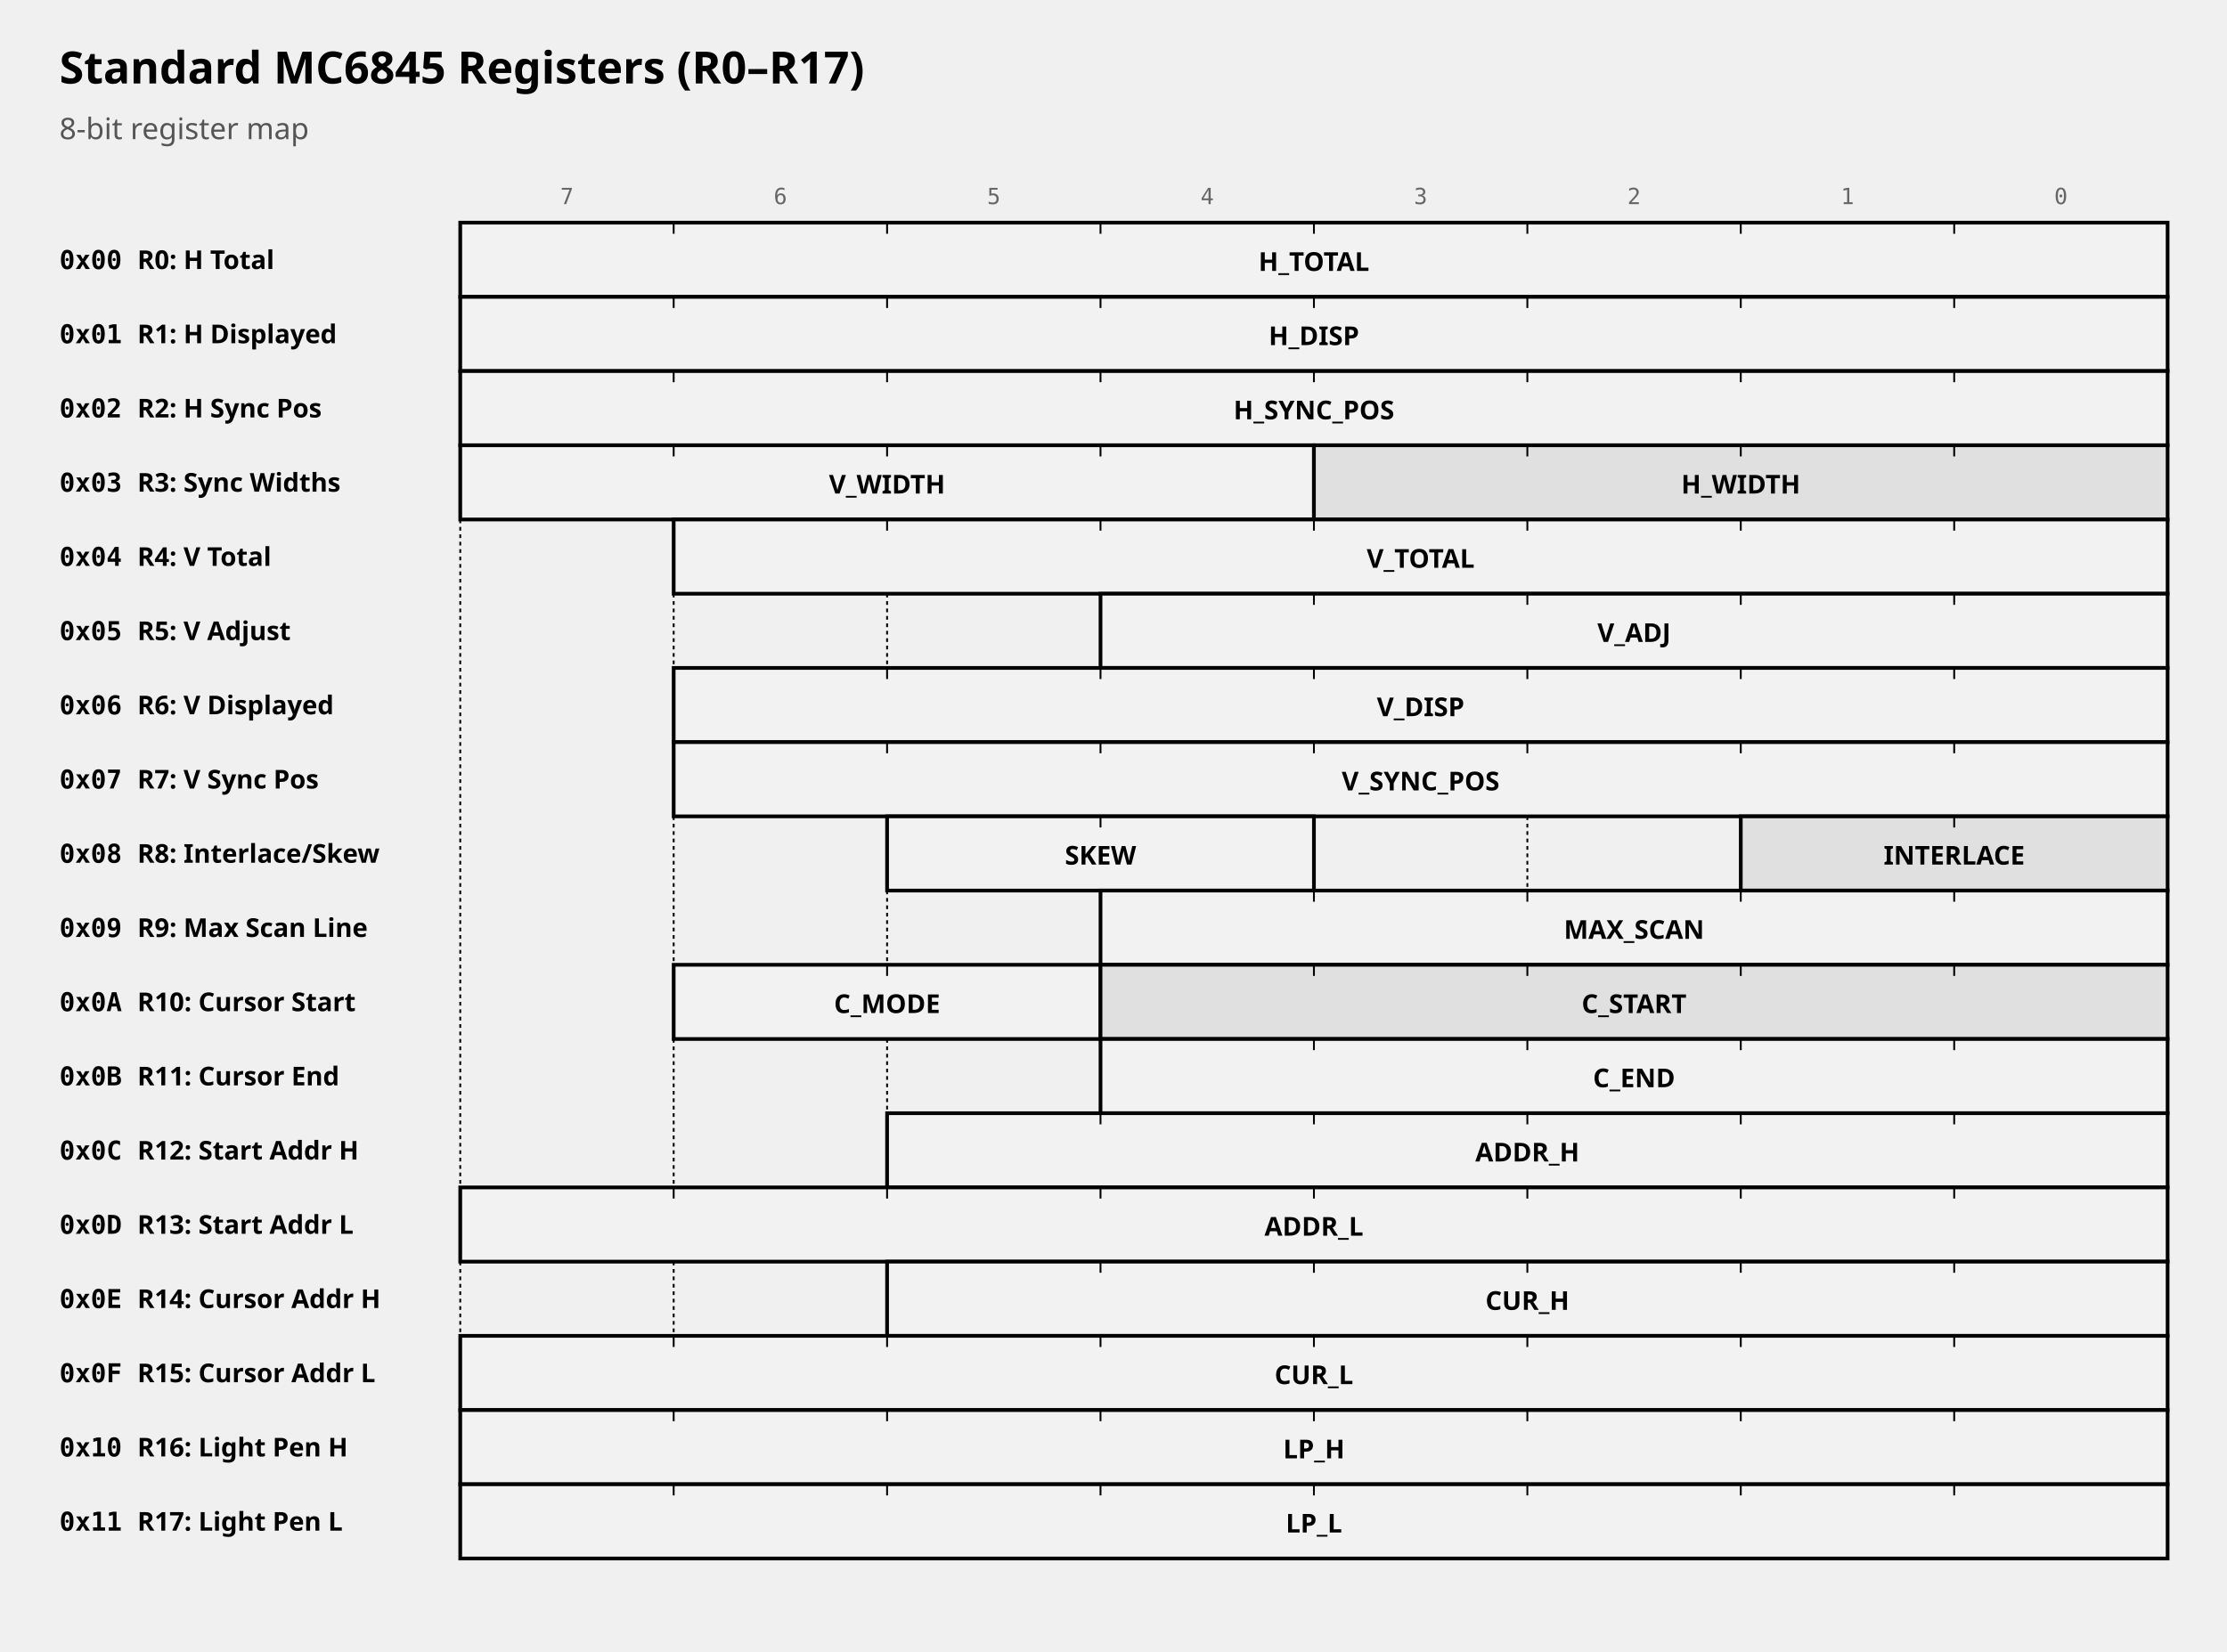
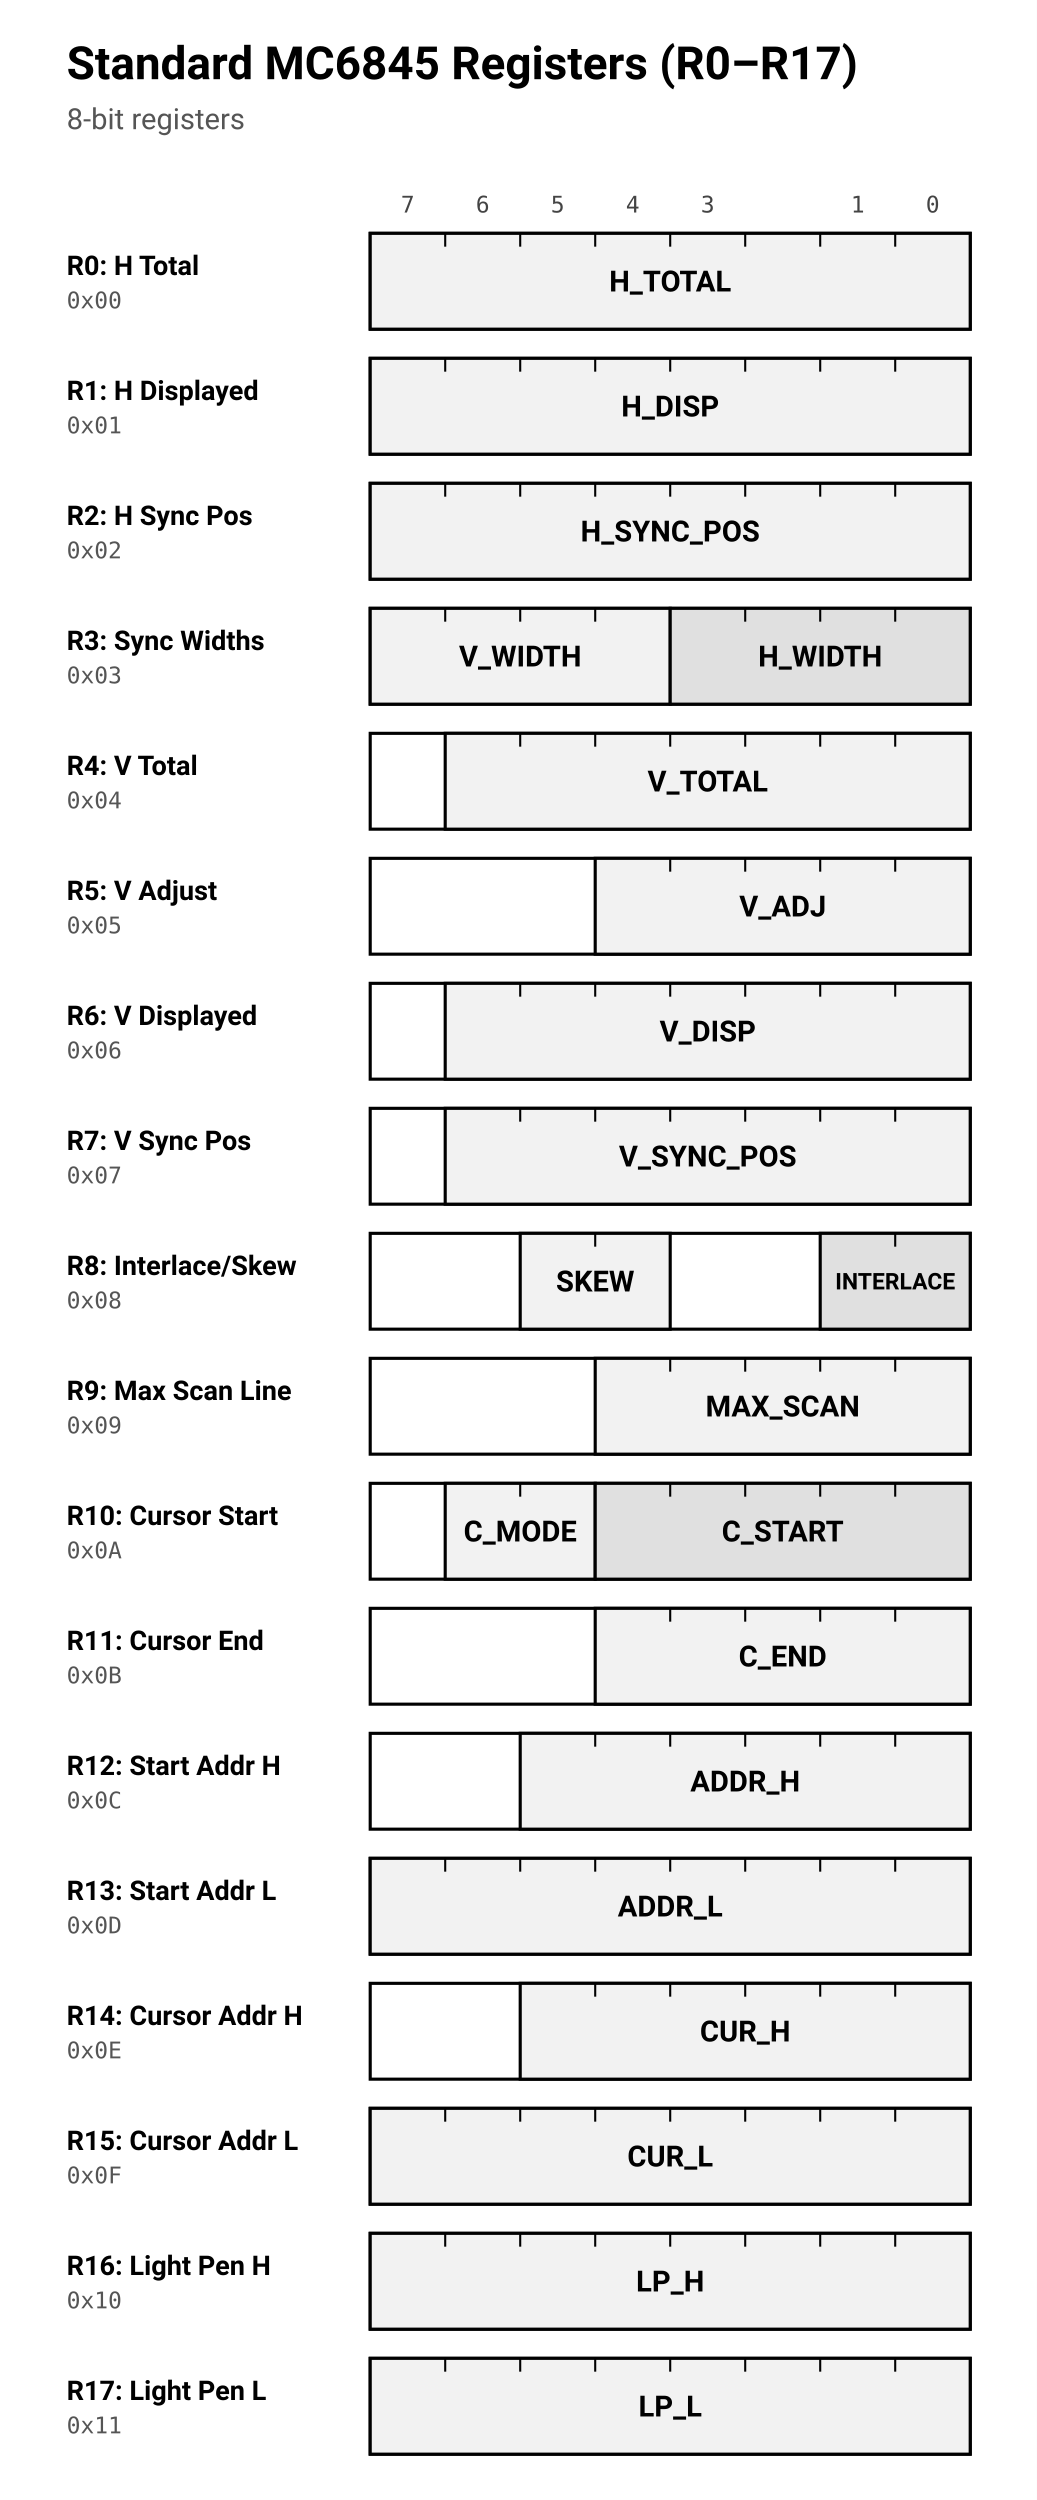
- <svg xmlns="http://www.w3.org/2000/svg" width="1200" height="890" viewBox="0 0 1200 890" style="background: #FFFFFF; font-family: -apple-system, BlinkMacSystemFont, 'Segoe UI', Roboto, Helvetica, Arial, sans-serif;">
-   <text x="32" y="45" style="font: 700 24px sans-serif; fill: #000000;">Standard MC6845 Registers (R0–R17)</text>
-   <text x="32" y="75" style="font: 16px sans-serif; fill: #555555;">8-bit register map</text>
-   <text x="305.5" y="110" text-anchor="middle" style="font: 12px monospace; fill:#666;">7</text>
-   <line x1="248.0" y1="120" x2="248.0" y2="840" stroke="#000000" stroke-dasharray="2,2" stroke-width="1" />
-   <text x="420.5" y="110" text-anchor="middle" style="font: 12px monospace; fill:#666;">6</text>
-   <line x1="363.0" y1="120" x2="363.0" y2="840" stroke="#000000" stroke-dasharray="2,2" stroke-width="1" />
-   <text x="535.5" y="110" text-anchor="middle" style="font: 12px monospace; fill:#666;">5</text>
-   <line x1="478.0" y1="120" x2="478.0" y2="840" stroke="#000000" stroke-dasharray="2,2" stroke-width="1" />
-   <text x="650.5" y="110" text-anchor="middle" style="font: 12px monospace; fill:#666;">4</text>
-   <line x1="593.0" y1="120" x2="593.0" y2="840" stroke="#000000" stroke-dasharray="2,2" stroke-width="1" />
-   <text x="765.5" y="110" text-anchor="middle" style="font: 12px monospace; fill:#666;">3</text>
-   <line x1="708.0" y1="120" x2="708.0" y2="840" stroke="#000000" stroke-dasharray="2,2" stroke-width="1" />
-   <text x="880.5" y="110" text-anchor="middle" style="font: 12px monospace; fill:#666;">2</text>
-   <line x1="823.0" y1="120" x2="823.0" y2="840" stroke="#000000" stroke-dasharray="2,2" stroke-width="1" />
-   <text x="995.5" y="110" text-anchor="middle" style="font: 12px monospace; fill:#666;">1</text>
-   <line x1="938.0" y1="120" x2="938.0" y2="840" stroke="#000000" stroke-dasharray="2,2" stroke-width="1" />
-   <text x="1110.5" y="110" text-anchor="middle" style="font: 12px monospace; fill:#666;">0</text>
-   <line x1="1053.0" y1="120" x2="1053.0" y2="840" stroke="#000000" stroke-dasharray="2,2" stroke-width="1" />
-   <line x1="1168.0" y1="120" x2="1168.0" y2="840" stroke="#000000" stroke-dasharray="2,2" stroke-width="1" />
-   <text x="32" y="145.0" style="font: 700 14px monospace;">0x00</text>
-   <text x="74" y="145.0" style="font: 700 14px sans-serif;">R0: H Total</text>
-   <rect x="248.0" y="120" width="920.0" height="40" fill="#F2F2F2" stroke="#000000" stroke-width="2" />
-   <text x="708.0" y="146.0" text-anchor="middle" style="font: 700 14px sans-serif;">H_TOTAL</text>
-   <line x1="1053.0" y1="120" x2="1053.0" y2="126.0" stroke="#000000" stroke-width="1" />
-   <line x1="938.0" y1="120" x2="938.0" y2="126.0" stroke="#000000" stroke-width="1" />
-   <line x1="823.0" y1="120" x2="823.0" y2="126.0" stroke="#000000" stroke-width="1" />
-   <line x1="708.0" y1="120" x2="708.0" y2="126.0" stroke="#000000" stroke-width="1" />
-   <line x1="593.0" y1="120" x2="593.0" y2="126.0" stroke="#000000" stroke-width="1" />
-   <line x1="478.0" y1="120" x2="478.0" y2="126.0" stroke="#000000" stroke-width="1" />
-   <line x1="363.0" y1="120" x2="363.0" y2="126.0" stroke="#000000" stroke-width="1" />
-   <line x1="248.0" y1="120" x2="248.0" y2="126.0" stroke="#000000" stroke-width="1" />
-   <line x1="1168.0" y1="120" x2="1168.0" y2="126.0" stroke="#000000" stroke-width="1" />
-   <text x="32" y="185.0" style="font: 700 14px monospace;">0x01</text>
-   <text x="74" y="185.0" style="font: 700 14px sans-serif;">R1: H Displayed</text>
-   <rect x="248.0" y="160" width="920.0" height="40" fill="#F2F2F2" stroke="#000000" stroke-width="2" />
-   <text x="708.0" y="186.0" text-anchor="middle" style="font: 700 14px sans-serif;">H_DISP</text>
-   <line x1="1053.0" y1="160" x2="1053.0" y2="166.0" stroke="#000000" stroke-width="1" />
-   <line x1="938.0" y1="160" x2="938.0" y2="166.0" stroke="#000000" stroke-width="1" />
-   <line x1="823.0" y1="160" x2="823.0" y2="166.0" stroke="#000000" stroke-width="1" />
-   <line x1="708.0" y1="160" x2="708.0" y2="166.0" stroke="#000000" stroke-width="1" />
-   <line x1="593.0" y1="160" x2="593.0" y2="166.0" stroke="#000000" stroke-width="1" />
-   <line x1="478.0" y1="160" x2="478.0" y2="166.0" stroke="#000000" stroke-width="1" />
-   <line x1="363.0" y1="160" x2="363.0" y2="166.0" stroke="#000000" stroke-width="1" />
-   <line x1="248.0" y1="160" x2="248.0" y2="166.0" stroke="#000000" stroke-width="1" />
-   <line x1="1168.0" y1="160" x2="1168.0" y2="166.0" stroke="#000000" stroke-width="1" />
-   <text x="32" y="225.0" style="font: 700 14px monospace;">0x02</text>
-   <text x="74" y="225.0" style="font: 700 14px sans-serif;">R2: H Sync Pos</text>
-   <rect x="248.0" y="200" width="920.0" height="40" fill="#F2F2F2" stroke="#000000" stroke-width="2" />
-   <text x="708.0" y="226.0" text-anchor="middle" style="font: 700 14px sans-serif;">H_SYNC_POS</text>
-   <line x1="1053.0" y1="200" x2="1053.0" y2="206.0" stroke="#000000" stroke-width="1" />
-   <line x1="938.0" y1="200" x2="938.0" y2="206.0" stroke="#000000" stroke-width="1" />
-   <line x1="823.0" y1="200" x2="823.0" y2="206.0" stroke="#000000" stroke-width="1" />
-   <line x1="708.0" y1="200" x2="708.0" y2="206.0" stroke="#000000" stroke-width="1" />
-   <line x1="593.0" y1="200" x2="593.0" y2="206.0" stroke="#000000" stroke-width="1" />
-   <line x1="478.0" y1="200" x2="478.0" y2="206.0" stroke="#000000" stroke-width="1" />
-   <line x1="363.0" y1="200" x2="363.0" y2="206.0" stroke="#000000" stroke-width="1" />
-   <line x1="248.0" y1="200" x2="248.0" y2="206.0" stroke="#000000" stroke-width="1" />
-   <line x1="1168.0" y1="200" x2="1168.0" y2="206.0" stroke="#000000" stroke-width="1" />
-   <text x="32" y="265.0" style="font: 700 14px monospace;">0x03</text>
-   <text x="74" y="265.0" style="font: 700 14px sans-serif;">R3: Sync Widths</text>
-   <rect x="248.0" y="240" width="460.0" height="40" fill="#F2F2F2" stroke="#000000" stroke-width="2" />
-   <text x="478.0" y="266.0" text-anchor="middle" style="font: 700 14px sans-serif;">V_WIDTH</text>
-   <rect x="708.0" y="240" width="460.0" height="40" fill="#E0E0E0" stroke="#000000" stroke-width="2" />
-   <text x="938.0" y="266.0" text-anchor="middle" style="font: 700 14px sans-serif;">H_WIDTH</text>
-   <line x1="593.0" y1="240" x2="593.0" y2="246.0" stroke="#000000" stroke-width="1" />
-   <line x1="478.0" y1="240" x2="478.0" y2="246.0" stroke="#000000" stroke-width="1" />
-   <line x1="363.0" y1="240" x2="363.0" y2="246.0" stroke="#000000" stroke-width="1" />
-   <line x1="248.0" y1="240" x2="248.0" y2="246.0" stroke="#000000" stroke-width="1" />
-   <line x1="708.0" y1="240" x2="708.0" y2="246.0" stroke="#000000" stroke-width="1" />
-   <line x1="1053.0" y1="240" x2="1053.0" y2="246.0" stroke="#000000" stroke-width="1" />
-   <line x1="938.0" y1="240" x2="938.0" y2="246.0" stroke="#000000" stroke-width="1" />
-   <line x1="823.0" y1="240" x2="823.0" y2="246.0" stroke="#000000" stroke-width="1" />
-   <line x1="708.0" y1="240" x2="708.0" y2="246.0" stroke="#000000" stroke-width="1" />
-   <line x1="1168.0" y1="240" x2="1168.0" y2="246.0" stroke="#000000" stroke-width="1" />
-   <text x="32" y="305.0" style="font: 700 14px monospace;">0x04</text>
-   <text x="74" y="305.0" style="font: 700 14px sans-serif;">R4: V Total</text>
-   <rect x="363.0" y="280" width="805.0" height="40" fill="#F2F2F2" stroke="#000000" stroke-width="2" />
-   <text x="765.5" y="306.0" text-anchor="middle" style="font: 700 14px sans-serif;">V_TOTAL</text>
-   <line x1="1053.0" y1="280" x2="1053.0" y2="286.0" stroke="#000000" stroke-width="1" />
-   <line x1="938.0" y1="280" x2="938.0" y2="286.0" stroke="#000000" stroke-width="1" />
-   <line x1="823.0" y1="280" x2="823.0" y2="286.0" stroke="#000000" stroke-width="1" />
-   <line x1="708.0" y1="280" x2="708.0" y2="286.0" stroke="#000000" stroke-width="1" />
-   <line x1="593.0" y1="280" x2="593.0" y2="286.0" stroke="#000000" stroke-width="1" />
-   <line x1="478.0" y1="280" x2="478.0" y2="286.0" stroke="#000000" stroke-width="1" />
-   <line x1="363.0" y1="280" x2="363.0" y2="286.0" stroke="#000000" stroke-width="1" />
-   <line x1="1168.0" y1="280" x2="1168.0" y2="286.0" stroke="#000000" stroke-width="1" />
-   <text x="32" y="345.0" style="font: 700 14px monospace;">0x05</text>
-   <text x="74" y="345.0" style="font: 700 14px sans-serif;">R5: V Adjust</text>
-   <rect x="593.0" y="320" width="575.0" height="40" fill="#F2F2F2" stroke="#000000" stroke-width="2" />
-   <text x="880.5" y="346.0" text-anchor="middle" style="font: 700 14px sans-serif;">V_ADJ</text>
-   <line x1="1053.0" y1="320" x2="1053.0" y2="326.0" stroke="#000000" stroke-width="1" />
-   <line x1="938.0" y1="320" x2="938.0" y2="326.0" stroke="#000000" stroke-width="1" />
-   <line x1="823.0" y1="320" x2="823.0" y2="326.0" stroke="#000000" stroke-width="1" />
-   <line x1="708.0" y1="320" x2="708.0" y2="326.0" stroke="#000000" stroke-width="1" />
-   <line x1="593.0" y1="320" x2="593.0" y2="326.0" stroke="#000000" stroke-width="1" />
-   <line x1="1168.0" y1="320" x2="1168.0" y2="326.0" stroke="#000000" stroke-width="1" />
-   <text x="32" y="385.0" style="font: 700 14px monospace;">0x06</text>
-   <text x="74" y="385.0" style="font: 700 14px sans-serif;">R6: V Displayed</text>
-   <rect x="363.0" y="360" width="805.0" height="40" fill="#F2F2F2" stroke="#000000" stroke-width="2" />
-   <text x="765.5" y="386.0" text-anchor="middle" style="font: 700 14px sans-serif;">V_DISP</text>
-   <line x1="1053.0" y1="360" x2="1053.0" y2="366.0" stroke="#000000" stroke-width="1" />
-   <line x1="938.0" y1="360" x2="938.0" y2="366.0" stroke="#000000" stroke-width="1" />
-   <line x1="823.0" y1="360" x2="823.0" y2="366.0" stroke="#000000" stroke-width="1" />
-   <line x1="708.0" y1="360" x2="708.0" y2="366.0" stroke="#000000" stroke-width="1" />
-   <line x1="593.0" y1="360" x2="593.0" y2="366.0" stroke="#000000" stroke-width="1" />
-   <line x1="478.0" y1="360" x2="478.0" y2="366.0" stroke="#000000" stroke-width="1" />
-   <line x1="363.0" y1="360" x2="363.0" y2="366.0" stroke="#000000" stroke-width="1" />
-   <line x1="1168.0" y1="360" x2="1168.0" y2="366.0" stroke="#000000" stroke-width="1" />
-   <text x="32" y="425.0" style="font: 700 14px monospace;">0x07</text>
-   <text x="74" y="425.0" style="font: 700 14px sans-serif;">R7: V Sync Pos</text>
-   <rect x="363.0" y="400" width="805.0" height="40" fill="#F2F2F2" stroke="#000000" stroke-width="2" />
-   <text x="765.5" y="426.0" text-anchor="middle" style="font: 700 14px sans-serif;">V_SYNC_POS</text>
-   <line x1="1053.0" y1="400" x2="1053.0" y2="406.0" stroke="#000000" stroke-width="1" />
-   <line x1="938.0" y1="400" x2="938.0" y2="406.0" stroke="#000000" stroke-width="1" />
-   <line x1="823.0" y1="400" x2="823.0" y2="406.0" stroke="#000000" stroke-width="1" />
-   <line x1="708.0" y1="400" x2="708.0" y2="406.0" stroke="#000000" stroke-width="1" />
-   <line x1="593.0" y1="400" x2="593.0" y2="406.0" stroke="#000000" stroke-width="1" />
-   <line x1="478.0" y1="400" x2="478.0" y2="406.0" stroke="#000000" stroke-width="1" />
-   <line x1="363.0" y1="400" x2="363.0" y2="406.0" stroke="#000000" stroke-width="1" />
-   <line x1="1168.0" y1="400" x2="1168.0" y2="406.0" stroke="#000000" stroke-width="1" />
-   <text x="32" y="465.0" style="font: 700 14px monospace;">0x08</text>
-   <text x="74" y="465.0" style="font: 700 14px sans-serif;">R8: Interlace/Skew</text>
-   <rect x="478.0" y="440" width="230.0" height="40" fill="#F2F2F2" stroke="#000000" stroke-width="2" />
-   <text x="593.0" y="466.0" text-anchor="middle" style="font: 700 14px sans-serif;">SKEW</text>
-   <rect x="938.0" y="440" width="230.0" height="40" fill="#E0E0E0" stroke="#000000" stroke-width="2" />
-   <text x="1053.0" y="466.0" text-anchor="middle" style="font: 700 14px sans-serif;">INTERLACE</text>
-   <line x1="593.0" y1="440" x2="593.0" y2="446.0" stroke="#000000" stroke-width="1" />
-   <line x1="478.0" y1="440" x2="478.0" y2="446.0" stroke="#000000" stroke-width="1" />
-   <line x1="708.0" y1="440" x2="708.0" y2="446.0" stroke="#000000" stroke-width="1" />
-   <line x1="1053.0" y1="440" x2="1053.0" y2="446.0" stroke="#000000" stroke-width="1" />
-   <line x1="938.0" y1="440" x2="938.0" y2="446.0" stroke="#000000" stroke-width="1" />
-   <line x1="1168.0" y1="440" x2="1168.0" y2="446.0" stroke="#000000" stroke-width="1" />
-   <text x="32" y="505.0" style="font: 700 14px monospace;">0x09</text>
-   <text x="74" y="505.0" style="font: 700 14px sans-serif;">R9: Max Scan Line</text>
-   <rect x="593.0" y="480" width="575.0" height="40" fill="#F2F2F2" stroke="#000000" stroke-width="2" />
-   <text x="880.5" y="506.0" text-anchor="middle" style="font: 700 14px sans-serif;">MAX_SCAN</text>
-   <line x1="1053.0" y1="480" x2="1053.0" y2="486.0" stroke="#000000" stroke-width="1" />
-   <line x1="938.0" y1="480" x2="938.0" y2="486.0" stroke="#000000" stroke-width="1" />
-   <line x1="823.0" y1="480" x2="823.0" y2="486.0" stroke="#000000" stroke-width="1" />
-   <line x1="708.0" y1="480" x2="708.0" y2="486.0" stroke="#000000" stroke-width="1" />
-   <line x1="593.0" y1="480" x2="593.0" y2="486.0" stroke="#000000" stroke-width="1" />
-   <line x1="1168.0" y1="480" x2="1168.0" y2="486.0" stroke="#000000" stroke-width="1" />
-   <text x="32" y="545.0" style="font: 700 14px monospace;">0x0A</text>
-   <text x="74" y="545.0" style="font: 700 14px sans-serif;">R10: Cursor Start</text>
-   <rect x="363.0" y="520" width="230.0" height="40" fill="#F2F2F2" stroke="#000000" stroke-width="2" />
-   <text x="478.0" y="546.0" text-anchor="middle" style="font: 700 14px sans-serif;">C_MODE</text>
-   <rect x="593.0" y="520" width="575.0" height="40" fill="#E0E0E0" stroke="#000000" stroke-width="2" />
-   <text x="880.5" y="546.0" text-anchor="middle" style="font: 700 14px sans-serif;">C_START</text>
-   <line x1="478.0" y1="520" x2="478.0" y2="526.0" stroke="#000000" stroke-width="1" />
-   <line x1="363.0" y1="520" x2="363.0" y2="526.0" stroke="#000000" stroke-width="1" />
-   <line x1="593.0" y1="520" x2="593.0" y2="526.0" stroke="#000000" stroke-width="1" />
-   <line x1="1053.0" y1="520" x2="1053.0" y2="526.0" stroke="#000000" stroke-width="1" />
-   <line x1="938.0" y1="520" x2="938.0" y2="526.0" stroke="#000000" stroke-width="1" />
-   <line x1="823.0" y1="520" x2="823.0" y2="526.0" stroke="#000000" stroke-width="1" />
-   <line x1="708.0" y1="520" x2="708.0" y2="526.0" stroke="#000000" stroke-width="1" />
-   <line x1="593.0" y1="520" x2="593.0" y2="526.0" stroke="#000000" stroke-width="1" />
-   <line x1="1168.0" y1="520" x2="1168.0" y2="526.0" stroke="#000000" stroke-width="1" />
-   <text x="32" y="585.0" style="font: 700 14px monospace;">0x0B</text>
-   <text x="74" y="585.0" style="font: 700 14px sans-serif;">R11: Cursor End</text>
-   <rect x="593.0" y="560" width="575.0" height="40" fill="#F2F2F2" stroke="#000000" stroke-width="2" />
-   <text x="880.5" y="586.0" text-anchor="middle" style="font: 700 14px sans-serif;">C_END</text>
-   <line x1="1053.0" y1="560" x2="1053.0" y2="566.0" stroke="#000000" stroke-width="1" />
-   <line x1="938.0" y1="560" x2="938.0" y2="566.0" stroke="#000000" stroke-width="1" />
-   <line x1="823.0" y1="560" x2="823.0" y2="566.0" stroke="#000000" stroke-width="1" />
-   <line x1="708.0" y1="560" x2="708.0" y2="566.0" stroke="#000000" stroke-width="1" />
-   <line x1="593.0" y1="560" x2="593.0" y2="566.0" stroke="#000000" stroke-width="1" />
-   <line x1="1168.0" y1="560" x2="1168.0" y2="566.0" stroke="#000000" stroke-width="1" />
-   <text x="32" y="625.0" style="font: 700 14px monospace;">0x0C</text>
-   <text x="74" y="625.0" style="font: 700 14px sans-serif;">R12: Start Addr H</text>
-   <rect x="478.0" y="600" width="690.0" height="40" fill="#F2F2F2" stroke="#000000" stroke-width="2" />
-   <text x="823.0" y="626.0" text-anchor="middle" style="font: 700 14px sans-serif;">ADDR_H</text>
-   <line x1="1053.0" y1="600" x2="1053.0" y2="606.0" stroke="#000000" stroke-width="1" />
-   <line x1="938.0" y1="600" x2="938.0" y2="606.0" stroke="#000000" stroke-width="1" />
-   <line x1="823.0" y1="600" x2="823.0" y2="606.0" stroke="#000000" stroke-width="1" />
-   <line x1="708.0" y1="600" x2="708.0" y2="606.0" stroke="#000000" stroke-width="1" />
-   <line x1="593.0" y1="600" x2="593.0" y2="606.0" stroke="#000000" stroke-width="1" />
-   <line x1="478.0" y1="600" x2="478.0" y2="606.0" stroke="#000000" stroke-width="1" />
-   <line x1="1168.0" y1="600" x2="1168.0" y2="606.0" stroke="#000000" stroke-width="1" />
-   <text x="32" y="665.0" style="font: 700 14px monospace;">0x0D</text>
-   <text x="74" y="665.0" style="font: 700 14px sans-serif;">R13: Start Addr L</text>
-   <rect x="248.0" y="640" width="920.0" height="40" fill="#F2F2F2" stroke="#000000" stroke-width="2" />
-   <text x="708.0" y="666.0" text-anchor="middle" style="font: 700 14px sans-serif;">ADDR_L</text>
-   <line x1="1053.0" y1="640" x2="1053.0" y2="646.0" stroke="#000000" stroke-width="1" />
-   <line x1="938.0" y1="640" x2="938.0" y2="646.0" stroke="#000000" stroke-width="1" />
-   <line x1="823.0" y1="640" x2="823.0" y2="646.0" stroke="#000000" stroke-width="1" />
-   <line x1="708.0" y1="640" x2="708.0" y2="646.0" stroke="#000000" stroke-width="1" />
-   <line x1="593.0" y1="640" x2="593.0" y2="646.0" stroke="#000000" stroke-width="1" />
-   <line x1="478.0" y1="640" x2="478.0" y2="646.0" stroke="#000000" stroke-width="1" />
-   <line x1="363.0" y1="640" x2="363.0" y2="646.0" stroke="#000000" stroke-width="1" />
-   <line x1="248.0" y1="640" x2="248.0" y2="646.0" stroke="#000000" stroke-width="1" />
-   <line x1="1168.0" y1="640" x2="1168.0" y2="646.0" stroke="#000000" stroke-width="1" />
-   <text x="32" y="705.0" style="font: 700 14px monospace;">0x0E</text>
-   <text x="74" y="705.0" style="font: 700 14px sans-serif;">R14: Cursor Addr H</text>
-   <rect x="478.0" y="680" width="690.0" height="40" fill="#F2F2F2" stroke="#000000" stroke-width="2" />
-   <text x="823.0" y="706.0" text-anchor="middle" style="font: 700 14px sans-serif;">CUR_H</text>
-   <line x1="1053.0" y1="680" x2="1053.0" y2="686.0" stroke="#000000" stroke-width="1" />
-   <line x1="938.0" y1="680" x2="938.0" y2="686.0" stroke="#000000" stroke-width="1" />
-   <line x1="823.0" y1="680" x2="823.0" y2="686.0" stroke="#000000" stroke-width="1" />
-   <line x1="708.0" y1="680" x2="708.0" y2="686.0" stroke="#000000" stroke-width="1" />
-   <line x1="593.0" y1="680" x2="593.0" y2="686.0" stroke="#000000" stroke-width="1" />
-   <line x1="478.0" y1="680" x2="478.0" y2="686.0" stroke="#000000" stroke-width="1" />
-   <line x1="1168.0" y1="680" x2="1168.0" y2="686.0" stroke="#000000" stroke-width="1" />
-   <text x="32" y="745.0" style="font: 700 14px monospace;">0x0F</text>
-   <text x="74" y="745.0" style="font: 700 14px sans-serif;">R15: Cursor Addr L</text>
-   <rect x="248.0" y="720" width="920.0" height="40" fill="#F2F2F2" stroke="#000000" stroke-width="2" />
-   <text x="708.0" y="746.0" text-anchor="middle" style="font: 700 14px sans-serif;">CUR_L</text>
-   <line x1="1053.0" y1="720" x2="1053.0" y2="726.0" stroke="#000000" stroke-width="1" />
-   <line x1="938.0" y1="720" x2="938.0" y2="726.0" stroke="#000000" stroke-width="1" />
-   <line x1="823.0" y1="720" x2="823.0" y2="726.0" stroke="#000000" stroke-width="1" />
-   <line x1="708.0" y1="720" x2="708.0" y2="726.0" stroke="#000000" stroke-width="1" />
-   <line x1="593.0" y1="720" x2="593.0" y2="726.0" stroke="#000000" stroke-width="1" />
-   <line x1="478.0" y1="720" x2="478.0" y2="726.0" stroke="#000000" stroke-width="1" />
-   <line x1="363.0" y1="720" x2="363.0" y2="726.0" stroke="#000000" stroke-width="1" />
-   <line x1="248.0" y1="720" x2="248.0" y2="726.0" stroke="#000000" stroke-width="1" />
-   <line x1="1168.0" y1="720" x2="1168.0" y2="726.0" stroke="#000000" stroke-width="1" />
-   <text x="32" y="785.0" style="font: 700 14px monospace;">0x10</text>
-   <text x="74" y="785.0" style="font: 700 14px sans-serif;">R16: Light Pen H</text>
-   <rect x="248.0" y="760" width="920.0" height="40" fill="#F2F2F2" stroke="#000000" stroke-width="2" />
-   <text x="708.0" y="786.0" text-anchor="middle" style="font: 700 14px sans-serif;">LP_H</text>
-   <line x1="1053.0" y1="760" x2="1053.0" y2="766.0" stroke="#000000" stroke-width="1" />
-   <line x1="938.0" y1="760" x2="938.0" y2="766.0" stroke="#000000" stroke-width="1" />
-   <line x1="823.0" y1="760" x2="823.0" y2="766.0" stroke="#000000" stroke-width="1" />
-   <line x1="708.0" y1="760" x2="708.0" y2="766.0" stroke="#000000" stroke-width="1" />
-   <line x1="593.0" y1="760" x2="593.0" y2="766.0" stroke="#000000" stroke-width="1" />
-   <line x1="478.0" y1="760" x2="478.0" y2="766.0" stroke="#000000" stroke-width="1" />
-   <line x1="363.0" y1="760" x2="363.0" y2="766.0" stroke="#000000" stroke-width="1" />
-   <line x1="248.0" y1="760" x2="248.0" y2="766.0" stroke="#000000" stroke-width="1" />
-   <line x1="1168.0" y1="760" x2="1168.0" y2="766.0" stroke="#000000" stroke-width="1" />
-   <text x="32" y="825.0" style="font: 700 14px monospace;">0x11</text>
-   <text x="74" y="825.0" style="font: 700 14px sans-serif;">R17: Light Pen L</text>
-   <rect x="248.0" y="800" width="920.0" height="40" fill="#F2F2F2" stroke="#000000" stroke-width="2" />
-   <text x="708.0" y="826.0" text-anchor="middle" style="font: 700 14px sans-serif;">LP_L</text>
-   <line x1="1053.0" y1="800" x2="1053.0" y2="806.0" stroke="#000000" stroke-width="1" />
-   <line x1="938.0" y1="800" x2="938.0" y2="806.0" stroke="#000000" stroke-width="1" />
-   <line x1="823.0" y1="800" x2="823.0" y2="806.0" stroke="#000000" stroke-width="1" />
-   <line x1="708.0" y1="800" x2="708.0" y2="806.0" stroke="#000000" stroke-width="1" />
-   <line x1="593.0" y1="800" x2="593.0" y2="806.0" stroke="#000000" stroke-width="1" />
-   <line x1="478.0" y1="800" x2="478.0" y2="806.0" stroke="#000000" stroke-width="1" />
-   <line x1="363.0" y1="800" x2="363.0" y2="806.0" stroke="#000000" stroke-width="1" />
-   <line x1="248.0" y1="800" x2="248.0" y2="806.0" stroke="#000000" stroke-width="1" />
-   <line x1="1168.0" y1="800" x2="1168.0" y2="806.0" stroke="#000000" stroke-width="1" />
+ <svg xmlns="http://www.w3.org/2000/svg" width="497.7" height="1200" viewBox="0 0 497.7 1200">
+   <defs>
+     <pattern id="hatch" width="6" height="6" patternUnits="userSpaceOnUse" patternTransform="rotate(45)">
+       <rect width="6" height="6" fill="#FFFFFF" />
+       <line x1="0" y1="0" x2="0" y2="6" stroke="#B0B0B0" stroke-width="2" />
+     </pattern>
+     <pattern id="xpat" width="8" height="8" patternUnits="userSpaceOnUse">
+       <rect width="8" height="8" fill="#FFFFFF" />
+       <path d="M0 0L8 8M8 0L0 8" stroke="#C07070" stroke-width="1" />
+     </pattern>
+     <marker id="arr" viewBox="0 0 10 10" refX="9" refY="5" markerWidth="8" markerHeight="8" orient="auto">
+       <path d="M0 0L10 5L0 10z" fill="#000000" />
+     </marker>
+   </defs>
+   <style>text{font-family:-apple-system,BlinkMacSystemFont,"Segoe UI",Roboto,Helvetica,Arial,sans-serif}.m{font-family:ui-monospace,Menlo,Consolas,"DejaVu Sans Mono",monospace}</style>
+   <rect width="497.7" height="1200" fill="#FFFFFF" />
+   <text x="32" y="38" font-size="22" font-weight="700" fill="#000000">Standard MC6845 Registers (R0–R17)</text>
+   <text x="32" y="62" font-size="14" fill="#555555">8-bit registers</text>
+   <text x="195.7" y="102" font-size="11" text-anchor="middle" fill="#444444" class="m">7</text>
+   <text x="231.7" y="102" font-size="11" text-anchor="middle" fill="#444444" class="m">6</text>
+   <text x="267.7" y="102" font-size="11" text-anchor="middle" fill="#444444" class="m">5</text>
+   <text x="303.7" y="102" font-size="11" text-anchor="middle" fill="#444444" class="m">4</text>
+   <text x="339.7" y="102" font-size="11" text-anchor="middle" fill="#444444" class="m">3</text>
+   <text x="411.7" y="102" font-size="11" text-anchor="middle" fill="#444444" class="m">1</text>
+   <text x="447.7" y="102" font-size="11" text-anchor="middle" fill="#444444" class="m">0</text>
+   <text x="32" y="132" font-size="13" text-anchor="start" fill="#000000" font-weight="700">R0: H Total</text>
+   <text x="32" y="148" font-size="11" text-anchor="start" fill="#555555" class="m">0x00</text>
+   <rect x="177.7" y="112" width="288" height="46" fill="#FFFFFF" stroke="#000000" stroke-width="1.5" />
+   <rect x="177.7" y="112" width="288" height="46" fill="#F2F2F2" stroke="#000000" stroke-width="1.5" />
+   <text x="321.7" y="139.9" font-size="14" text-anchor="middle" fill="#000000" font-weight="700">H_TOTAL</text>
+   <line x1="213.7" y1="112" x2="213.7" y2="118.4" stroke="#000000" stroke-width="1" />
+   <line x1="249.7" y1="112" x2="249.7" y2="118.4" stroke="#000000" stroke-width="1" />
+   <line x1="285.7" y1="112" x2="285.7" y2="118.4" stroke="#000000" stroke-width="1" />
+   <line x1="321.7" y1="112" x2="321.7" y2="118.4" stroke="#000000" stroke-width="1" />
+   <line x1="357.7" y1="112" x2="357.7" y2="118.4" stroke="#000000" stroke-width="1" />
+   <line x1="393.7" y1="112" x2="393.7" y2="118.4" stroke="#000000" stroke-width="1" />
+   <line x1="429.7" y1="112" x2="429.7" y2="118.4" stroke="#000000" stroke-width="1" />
+   <text x="32" y="192" font-size="13" text-anchor="start" fill="#000000" font-weight="700">R1: H Displayed</text>
+   <text x="32" y="208" font-size="11" text-anchor="start" fill="#555555" class="m">0x01</text>
+   <rect x="177.7" y="172" width="288" height="46" fill="#FFFFFF" stroke="#000000" stroke-width="1.5" />
+   <rect x="177.7" y="172" width="288" height="46" fill="#F2F2F2" stroke="#000000" stroke-width="1.5" />
+   <text x="321.7" y="199.9" font-size="14" text-anchor="middle" fill="#000000" font-weight="700">H_DISP</text>
+   <line x1="213.7" y1="172" x2="213.7" y2="178.4" stroke="#000000" stroke-width="1" />
+   <line x1="249.7" y1="172" x2="249.7" y2="178.4" stroke="#000000" stroke-width="1" />
+   <line x1="285.7" y1="172" x2="285.7" y2="178.4" stroke="#000000" stroke-width="1" />
+   <line x1="321.7" y1="172" x2="321.7" y2="178.4" stroke="#000000" stroke-width="1" />
+   <line x1="357.7" y1="172" x2="357.7" y2="178.4" stroke="#000000" stroke-width="1" />
+   <line x1="393.7" y1="172" x2="393.7" y2="178.4" stroke="#000000" stroke-width="1" />
+   <line x1="429.7" y1="172" x2="429.7" y2="178.4" stroke="#000000" stroke-width="1" />
+   <text x="32" y="252" font-size="13" text-anchor="start" fill="#000000" font-weight="700">R2: H Sync Pos</text>
+   <text x="32" y="268" font-size="11" text-anchor="start" fill="#555555" class="m">0x02</text>
+   <rect x="177.7" y="232" width="288" height="46" fill="#FFFFFF" stroke="#000000" stroke-width="1.5" />
+   <rect x="177.7" y="232" width="288" height="46" fill="#F2F2F2" stroke="#000000" stroke-width="1.5" />
+   <text x="321.7" y="259.9" font-size="14" text-anchor="middle" fill="#000000" font-weight="700">H_SYNC_POS</text>
+   <line x1="213.7" y1="232" x2="213.7" y2="238.4" stroke="#000000" stroke-width="1" />
+   <line x1="249.7" y1="232" x2="249.7" y2="238.4" stroke="#000000" stroke-width="1" />
+   <line x1="285.7" y1="232" x2="285.7" y2="238.4" stroke="#000000" stroke-width="1" />
+   <line x1="321.7" y1="232" x2="321.7" y2="238.4" stroke="#000000" stroke-width="1" />
+   <line x1="357.7" y1="232" x2="357.7" y2="238.4" stroke="#000000" stroke-width="1" />
+   <line x1="393.7" y1="232" x2="393.7" y2="238.4" stroke="#000000" stroke-width="1" />
+   <line x1="429.7" y1="232" x2="429.7" y2="238.4" stroke="#000000" stroke-width="1" />
+   <text x="32" y="312" font-size="13" text-anchor="start" fill="#000000" font-weight="700">R3: Sync Widths</text>
+   <text x="32" y="328" font-size="11" text-anchor="start" fill="#555555" class="m">0x03</text>
+   <rect x="177.7" y="292" width="288" height="46" fill="#FFFFFF" stroke="#000000" stroke-width="1.5" />
+   <rect x="177.7" y="292" width="144" height="46" fill="#F2F2F2" stroke="#000000" stroke-width="1.5" />
+   <text x="249.7" y="319.9" font-size="14" text-anchor="middle" fill="#000000" font-weight="700">V_WIDTH</text>
+   <line x1="213.7" y1="292" x2="213.7" y2="298.4" stroke="#000000" stroke-width="1" />
+   <line x1="249.7" y1="292" x2="249.7" y2="298.4" stroke="#000000" stroke-width="1" />
+   <line x1="285.7" y1="292" x2="285.7" y2="298.4" stroke="#000000" stroke-width="1" />
+   <rect x="321.7" y="292" width="144" height="46" fill="#E0E0E0" stroke="#000000" stroke-width="1.5" />
+   <text x="393.7" y="319.9" font-size="14" text-anchor="middle" fill="#000000" font-weight="700">H_WIDTH</text>
+   <line x1="357.7" y1="292" x2="357.7" y2="298.4" stroke="#000000" stroke-width="1" />
+   <line x1="393.7" y1="292" x2="393.7" y2="298.4" stroke="#000000" stroke-width="1" />
+   <line x1="429.7" y1="292" x2="429.7" y2="298.4" stroke="#000000" stroke-width="1" />
+   <text x="32" y="372" font-size="13" text-anchor="start" fill="#000000" font-weight="700">R4: V Total</text>
+   <text x="32" y="388" font-size="11" text-anchor="start" fill="#555555" class="m">0x04</text>
+   <rect x="177.7" y="352" width="288" height="46" fill="#FFFFFF" stroke="#000000" stroke-width="1.5" />
+   <rect x="213.7" y="352" width="252" height="46" fill="#F2F2F2" stroke="#000000" stroke-width="1.5" />
+   <text x="339.7" y="379.9" font-size="14" text-anchor="middle" fill="#000000" font-weight="700">V_TOTAL</text>
+   <line x1="249.7" y1="352" x2="249.7" y2="358.4" stroke="#000000" stroke-width="1" />
+   <line x1="285.7" y1="352" x2="285.7" y2="358.4" stroke="#000000" stroke-width="1" />
+   <line x1="321.7" y1="352" x2="321.7" y2="358.4" stroke="#000000" stroke-width="1" />
+   <line x1="357.7" y1="352" x2="357.7" y2="358.4" stroke="#000000" stroke-width="1" />
+   <line x1="393.7" y1="352" x2="393.7" y2="358.4" stroke="#000000" stroke-width="1" />
+   <line x1="429.7" y1="352" x2="429.7" y2="358.4" stroke="#000000" stroke-width="1" />
+   <text x="32" y="432" font-size="13" text-anchor="start" fill="#000000" font-weight="700">R5: V Adjust</text>
+   <text x="32" y="448" font-size="11" text-anchor="start" fill="#555555" class="m">0x05</text>
+   <rect x="177.7" y="412" width="288" height="46" fill="#FFFFFF" stroke="#000000" stroke-width="1.5" />
+   <rect x="285.7" y="412" width="180" height="46" fill="#F2F2F2" stroke="#000000" stroke-width="1.5" />
+   <text x="375.7" y="439.9" font-size="14" text-anchor="middle" fill="#000000" font-weight="700">V_ADJ</text>
+   <line x1="321.7" y1="412" x2="321.7" y2="418.4" stroke="#000000" stroke-width="1" />
+   <line x1="357.7" y1="412" x2="357.7" y2="418.4" stroke="#000000" stroke-width="1" />
+   <line x1="393.7" y1="412" x2="393.7" y2="418.4" stroke="#000000" stroke-width="1" />
+   <line x1="429.7" y1="412" x2="429.7" y2="418.4" stroke="#000000" stroke-width="1" />
+   <text x="32" y="492" font-size="13" text-anchor="start" fill="#000000" font-weight="700">R6: V Displayed</text>
+   <text x="32" y="508" font-size="11" text-anchor="start" fill="#555555" class="m">0x06</text>
+   <rect x="177.7" y="472" width="288" height="46" fill="#FFFFFF" stroke="#000000" stroke-width="1.5" />
+   <rect x="213.7" y="472" width="252" height="46" fill="#F2F2F2" stroke="#000000" stroke-width="1.5" />
+   <text x="339.7" y="499.9" font-size="14" text-anchor="middle" fill="#000000" font-weight="700">V_DISP</text>
+   <line x1="249.7" y1="472" x2="249.7" y2="478.4" stroke="#000000" stroke-width="1" />
+   <line x1="285.7" y1="472" x2="285.7" y2="478.4" stroke="#000000" stroke-width="1" />
+   <line x1="321.7" y1="472" x2="321.7" y2="478.4" stroke="#000000" stroke-width="1" />
+   <line x1="357.7" y1="472" x2="357.7" y2="478.4" stroke="#000000" stroke-width="1" />
+   <line x1="393.7" y1="472" x2="393.7" y2="478.4" stroke="#000000" stroke-width="1" />
+   <line x1="429.7" y1="472" x2="429.7" y2="478.4" stroke="#000000" stroke-width="1" />
+   <text x="32" y="552" font-size="13" text-anchor="start" fill="#000000" font-weight="700">R7: V Sync Pos</text>
+   <text x="32" y="568" font-size="11" text-anchor="start" fill="#555555" class="m">0x07</text>
+   <rect x="177.7" y="532" width="288" height="46" fill="#FFFFFF" stroke="#000000" stroke-width="1.5" />
+   <rect x="213.7" y="532" width="252" height="46" fill="#F2F2F2" stroke="#000000" stroke-width="1.5" />
+   <text x="339.7" y="559.9" font-size="14" text-anchor="middle" fill="#000000" font-weight="700">V_SYNC_POS</text>
+   <line x1="249.7" y1="532" x2="249.7" y2="538.4" stroke="#000000" stroke-width="1" />
+   <line x1="285.7" y1="532" x2="285.7" y2="538.4" stroke="#000000" stroke-width="1" />
+   <line x1="321.7" y1="532" x2="321.7" y2="538.4" stroke="#000000" stroke-width="1" />
+   <line x1="357.7" y1="532" x2="357.7" y2="538.4" stroke="#000000" stroke-width="1" />
+   <line x1="393.7" y1="532" x2="393.7" y2="538.4" stroke="#000000" stroke-width="1" />
+   <line x1="429.7" y1="532" x2="429.7" y2="538.4" stroke="#000000" stroke-width="1" />
+   <text x="32" y="612" font-size="13" text-anchor="start" fill="#000000" font-weight="700">R8: Interlace/Skew</text>
+   <text x="32" y="628" font-size="11" text-anchor="start" fill="#555555" class="m">0x08</text>
+   <rect x="177.7" y="592" width="288" height="46" fill="#FFFFFF" stroke="#000000" stroke-width="1.5" />
+   <rect x="249.7" y="592" width="72" height="46" fill="#F2F2F2" stroke="#000000" stroke-width="1.5" />
+   <text x="285.7" y="619.9" font-size="14" text-anchor="middle" fill="#000000" font-weight="700">SKEW</text>
+   <line x1="285.7" y1="592" x2="285.7" y2="598.4" stroke="#000000" stroke-width="1" />
+   <rect x="393.7" y="592" width="72" height="46" fill="#E0E0E0" stroke="#000000" stroke-width="1.5" />
+   <text x="429.7" y="618.9" font-size="11" text-anchor="middle" fill="#000000" font-weight="700">INTERLACE</text>
+   <line x1="429.7" y1="592" x2="429.7" y2="598.4" stroke="#000000" stroke-width="1" />
+   <text x="32" y="672" font-size="13" text-anchor="start" fill="#000000" font-weight="700">R9: Max Scan Line</text>
+   <text x="32" y="688" font-size="11" text-anchor="start" fill="#555555" class="m">0x09</text>
+   <rect x="177.7" y="652" width="288" height="46" fill="#FFFFFF" stroke="#000000" stroke-width="1.5" />
+   <rect x="285.7" y="652" width="180" height="46" fill="#F2F2F2" stroke="#000000" stroke-width="1.5" />
+   <text x="375.7" y="679.9" font-size="14" text-anchor="middle" fill="#000000" font-weight="700">MAX_SCAN</text>
+   <line x1="321.7" y1="652" x2="321.7" y2="658.4" stroke="#000000" stroke-width="1" />
+   <line x1="357.7" y1="652" x2="357.7" y2="658.4" stroke="#000000" stroke-width="1" />
+   <line x1="393.7" y1="652" x2="393.7" y2="658.4" stroke="#000000" stroke-width="1" />
+   <line x1="429.7" y1="652" x2="429.7" y2="658.4" stroke="#000000" stroke-width="1" />
+   <text x="32" y="732" font-size="13" text-anchor="start" fill="#000000" font-weight="700">R10: Cursor Start</text>
+   <text x="32" y="748" font-size="11" text-anchor="start" fill="#555555" class="m">0x0A</text>
+   <rect x="177.7" y="712" width="288" height="46" fill="#FFFFFF" stroke="#000000" stroke-width="1.5" />
+   <rect x="213.7" y="712" width="72" height="46" fill="#F2F2F2" stroke="#000000" stroke-width="1.5" />
+   <text x="249.7" y="739.9" font-size="14" text-anchor="middle" fill="#000000" font-weight="700">C_MODE</text>
+   <line x1="249.7" y1="712" x2="249.7" y2="718.4" stroke="#000000" stroke-width="1" />
+   <rect x="285.7" y="712" width="180" height="46" fill="#E0E0E0" stroke="#000000" stroke-width="1.5" />
+   <text x="375.7" y="739.9" font-size="14" text-anchor="middle" fill="#000000" font-weight="700">C_START</text>
+   <line x1="321.7" y1="712" x2="321.7" y2="718.4" stroke="#000000" stroke-width="1" />
+   <line x1="357.7" y1="712" x2="357.7" y2="718.4" stroke="#000000" stroke-width="1" />
+   <line x1="393.7" y1="712" x2="393.7" y2="718.4" stroke="#000000" stroke-width="1" />
+   <line x1="429.7" y1="712" x2="429.7" y2="718.4" stroke="#000000" stroke-width="1" />
+   <text x="32" y="792" font-size="13" text-anchor="start" fill="#000000" font-weight="700">R11: Cursor End</text>
+   <text x="32" y="808" font-size="11" text-anchor="start" fill="#555555" class="m">0x0B</text>
+   <rect x="177.7" y="772" width="288" height="46" fill="#FFFFFF" stroke="#000000" stroke-width="1.5" />
+   <rect x="285.7" y="772" width="180" height="46" fill="#F2F2F2" stroke="#000000" stroke-width="1.5" />
+   <text x="375.7" y="799.9" font-size="14" text-anchor="middle" fill="#000000" font-weight="700">C_END</text>
+   <line x1="321.7" y1="772" x2="321.7" y2="778.4" stroke="#000000" stroke-width="1" />
+   <line x1="357.7" y1="772" x2="357.7" y2="778.4" stroke="#000000" stroke-width="1" />
+   <line x1="393.7" y1="772" x2="393.7" y2="778.4" stroke="#000000" stroke-width="1" />
+   <line x1="429.7" y1="772" x2="429.7" y2="778.4" stroke="#000000" stroke-width="1" />
+   <text x="32" y="852" font-size="13" text-anchor="start" fill="#000000" font-weight="700">R12: Start Addr H</text>
+   <text x="32" y="868" font-size="11" text-anchor="start" fill="#555555" class="m">0x0C</text>
+   <rect x="177.7" y="832" width="288" height="46" fill="#FFFFFF" stroke="#000000" stroke-width="1.5" />
+   <rect x="249.7" y="832" width="216" height="46" fill="#F2F2F2" stroke="#000000" stroke-width="1.5" />
+   <text x="357.7" y="859.9" font-size="14" text-anchor="middle" fill="#000000" font-weight="700">ADDR_H</text>
+   <line x1="285.7" y1="832" x2="285.7" y2="838.4" stroke="#000000" stroke-width="1" />
+   <line x1="321.7" y1="832" x2="321.7" y2="838.4" stroke="#000000" stroke-width="1" />
+   <line x1="357.7" y1="832" x2="357.7" y2="838.4" stroke="#000000" stroke-width="1" />
+   <line x1="393.7" y1="832" x2="393.7" y2="838.4" stroke="#000000" stroke-width="1" />
+   <line x1="429.7" y1="832" x2="429.7" y2="838.4" stroke="#000000" stroke-width="1" />
+   <text x="32" y="912" font-size="13" text-anchor="start" fill="#000000" font-weight="700">R13: Start Addr L</text>
+   <text x="32" y="928" font-size="11" text-anchor="start" fill="#555555" class="m">0x0D</text>
+   <rect x="177.7" y="892" width="288" height="46" fill="#FFFFFF" stroke="#000000" stroke-width="1.5" />
+   <rect x="177.7" y="892" width="288" height="46" fill="#F2F2F2" stroke="#000000" stroke-width="1.5" />
+   <text x="321.7" y="919.9" font-size="14" text-anchor="middle" fill="#000000" font-weight="700">ADDR_L</text>
+   <line x1="213.7" y1="892" x2="213.7" y2="898.4" stroke="#000000" stroke-width="1" />
+   <line x1="249.7" y1="892" x2="249.7" y2="898.4" stroke="#000000" stroke-width="1" />
+   <line x1="285.7" y1="892" x2="285.7" y2="898.4" stroke="#000000" stroke-width="1" />
+   <line x1="321.7" y1="892" x2="321.7" y2="898.4" stroke="#000000" stroke-width="1" />
+   <line x1="357.7" y1="892" x2="357.7" y2="898.4" stroke="#000000" stroke-width="1" />
+   <line x1="393.7" y1="892" x2="393.7" y2="898.4" stroke="#000000" stroke-width="1" />
+   <line x1="429.7" y1="892" x2="429.7" y2="898.4" stroke="#000000" stroke-width="1" />
+   <text x="32" y="972" font-size="13" text-anchor="start" fill="#000000" font-weight="700">R14: Cursor Addr H</text>
+   <text x="32" y="988" font-size="11" text-anchor="start" fill="#555555" class="m">0x0E</text>
+   <rect x="177.7" y="952" width="288" height="46" fill="#FFFFFF" stroke="#000000" stroke-width="1.5" />
+   <rect x="249.7" y="952" width="216" height="46" fill="#F2F2F2" stroke="#000000" stroke-width="1.5" />
+   <text x="357.7" y="979.9" font-size="14" text-anchor="middle" fill="#000000" font-weight="700">CUR_H</text>
+   <line x1="285.7" y1="952" x2="285.7" y2="958.4" stroke="#000000" stroke-width="1" />
+   <line x1="321.7" y1="952" x2="321.7" y2="958.4" stroke="#000000" stroke-width="1" />
+   <line x1="357.7" y1="952" x2="357.7" y2="958.4" stroke="#000000" stroke-width="1" />
+   <line x1="393.7" y1="952" x2="393.7" y2="958.4" stroke="#000000" stroke-width="1" />
+   <line x1="429.7" y1="952" x2="429.7" y2="958.4" stroke="#000000" stroke-width="1" />
+   <text x="32" y="1032" font-size="13" text-anchor="start" fill="#000000" font-weight="700">R15: Cursor Addr L</text>
+   <text x="32" y="1048" font-size="11" text-anchor="start" fill="#555555" class="m">0x0F</text>
+   <rect x="177.7" y="1012" width="288" height="46" fill="#FFFFFF" stroke="#000000" stroke-width="1.5" />
+   <rect x="177.7" y="1012" width="288" height="46" fill="#F2F2F2" stroke="#000000" stroke-width="1.5" />
+   <text x="321.7" y="1039.9" font-size="14" text-anchor="middle" fill="#000000" font-weight="700">CUR_L</text>
+   <line x1="213.7" y1="1012" x2="213.7" y2="1018.4" stroke="#000000" stroke-width="1" />
+   <line x1="249.7" y1="1012" x2="249.7" y2="1018.4" stroke="#000000" stroke-width="1" />
+   <line x1="285.7" y1="1012" x2="285.7" y2="1018.4" stroke="#000000" stroke-width="1" />
+   <line x1="321.7" y1="1012" x2="321.7" y2="1018.4" stroke="#000000" stroke-width="1" />
+   <line x1="357.7" y1="1012" x2="357.7" y2="1018.4" stroke="#000000" stroke-width="1" />
+   <line x1="393.7" y1="1012" x2="393.7" y2="1018.4" stroke="#000000" stroke-width="1" />
+   <line x1="429.7" y1="1012" x2="429.7" y2="1018.4" stroke="#000000" stroke-width="1" />
+   <text x="32" y="1092" font-size="13" text-anchor="start" fill="#000000" font-weight="700">R16: Light Pen H</text>
+   <text x="32" y="1108" font-size="11" text-anchor="start" fill="#555555" class="m">0x10</text>
+   <rect x="177.7" y="1072" width="288" height="46" fill="#FFFFFF" stroke="#000000" stroke-width="1.5" />
+   <rect x="177.7" y="1072" width="288" height="46" fill="#F2F2F2" stroke="#000000" stroke-width="1.5" />
+   <text x="321.7" y="1099.9" font-size="14" text-anchor="middle" fill="#000000" font-weight="700">LP_H</text>
+   <line x1="213.7" y1="1072" x2="213.7" y2="1078.4" stroke="#000000" stroke-width="1" />
+   <line x1="249.7" y1="1072" x2="249.7" y2="1078.4" stroke="#000000" stroke-width="1" />
+   <line x1="285.7" y1="1072" x2="285.7" y2="1078.4" stroke="#000000" stroke-width="1" />
+   <line x1="321.7" y1="1072" x2="321.7" y2="1078.4" stroke="#000000" stroke-width="1" />
+   <line x1="357.7" y1="1072" x2="357.7" y2="1078.4" stroke="#000000" stroke-width="1" />
+   <line x1="393.7" y1="1072" x2="393.7" y2="1078.4" stroke="#000000" stroke-width="1" />
+   <line x1="429.7" y1="1072" x2="429.7" y2="1078.4" stroke="#000000" stroke-width="1" />
+   <text x="32" y="1152" font-size="13" text-anchor="start" fill="#000000" font-weight="700">R17: Light Pen L</text>
+   <text x="32" y="1168" font-size="11" text-anchor="start" fill="#555555" class="m">0x11</text>
+   <rect x="177.7" y="1132" width="288" height="46" fill="#FFFFFF" stroke="#000000" stroke-width="1.5" />
+   <rect x="177.7" y="1132" width="288" height="46" fill="#F2F2F2" stroke="#000000" stroke-width="1.5" />
+   <text x="321.7" y="1159.9" font-size="14" text-anchor="middle" fill="#000000" font-weight="700">LP_L</text>
+   <line x1="213.7" y1="1132" x2="213.7" y2="1138.4" stroke="#000000" stroke-width="1" />
+   <line x1="249.7" y1="1132" x2="249.7" y2="1138.4" stroke="#000000" stroke-width="1" />
+   <line x1="285.7" y1="1132" x2="285.7" y2="1138.4" stroke="#000000" stroke-width="1" />
+   <line x1="321.7" y1="1132" x2="321.7" y2="1138.4" stroke="#000000" stroke-width="1" />
+   <line x1="357.7" y1="1132" x2="357.7" y2="1138.4" stroke="#000000" stroke-width="1" />
+   <line x1="393.7" y1="1132" x2="393.7" y2="1138.4" stroke="#000000" stroke-width="1" />
+   <line x1="429.7" y1="1132" x2="429.7" y2="1138.4" stroke="#000000" stroke-width="1" />
</svg>
